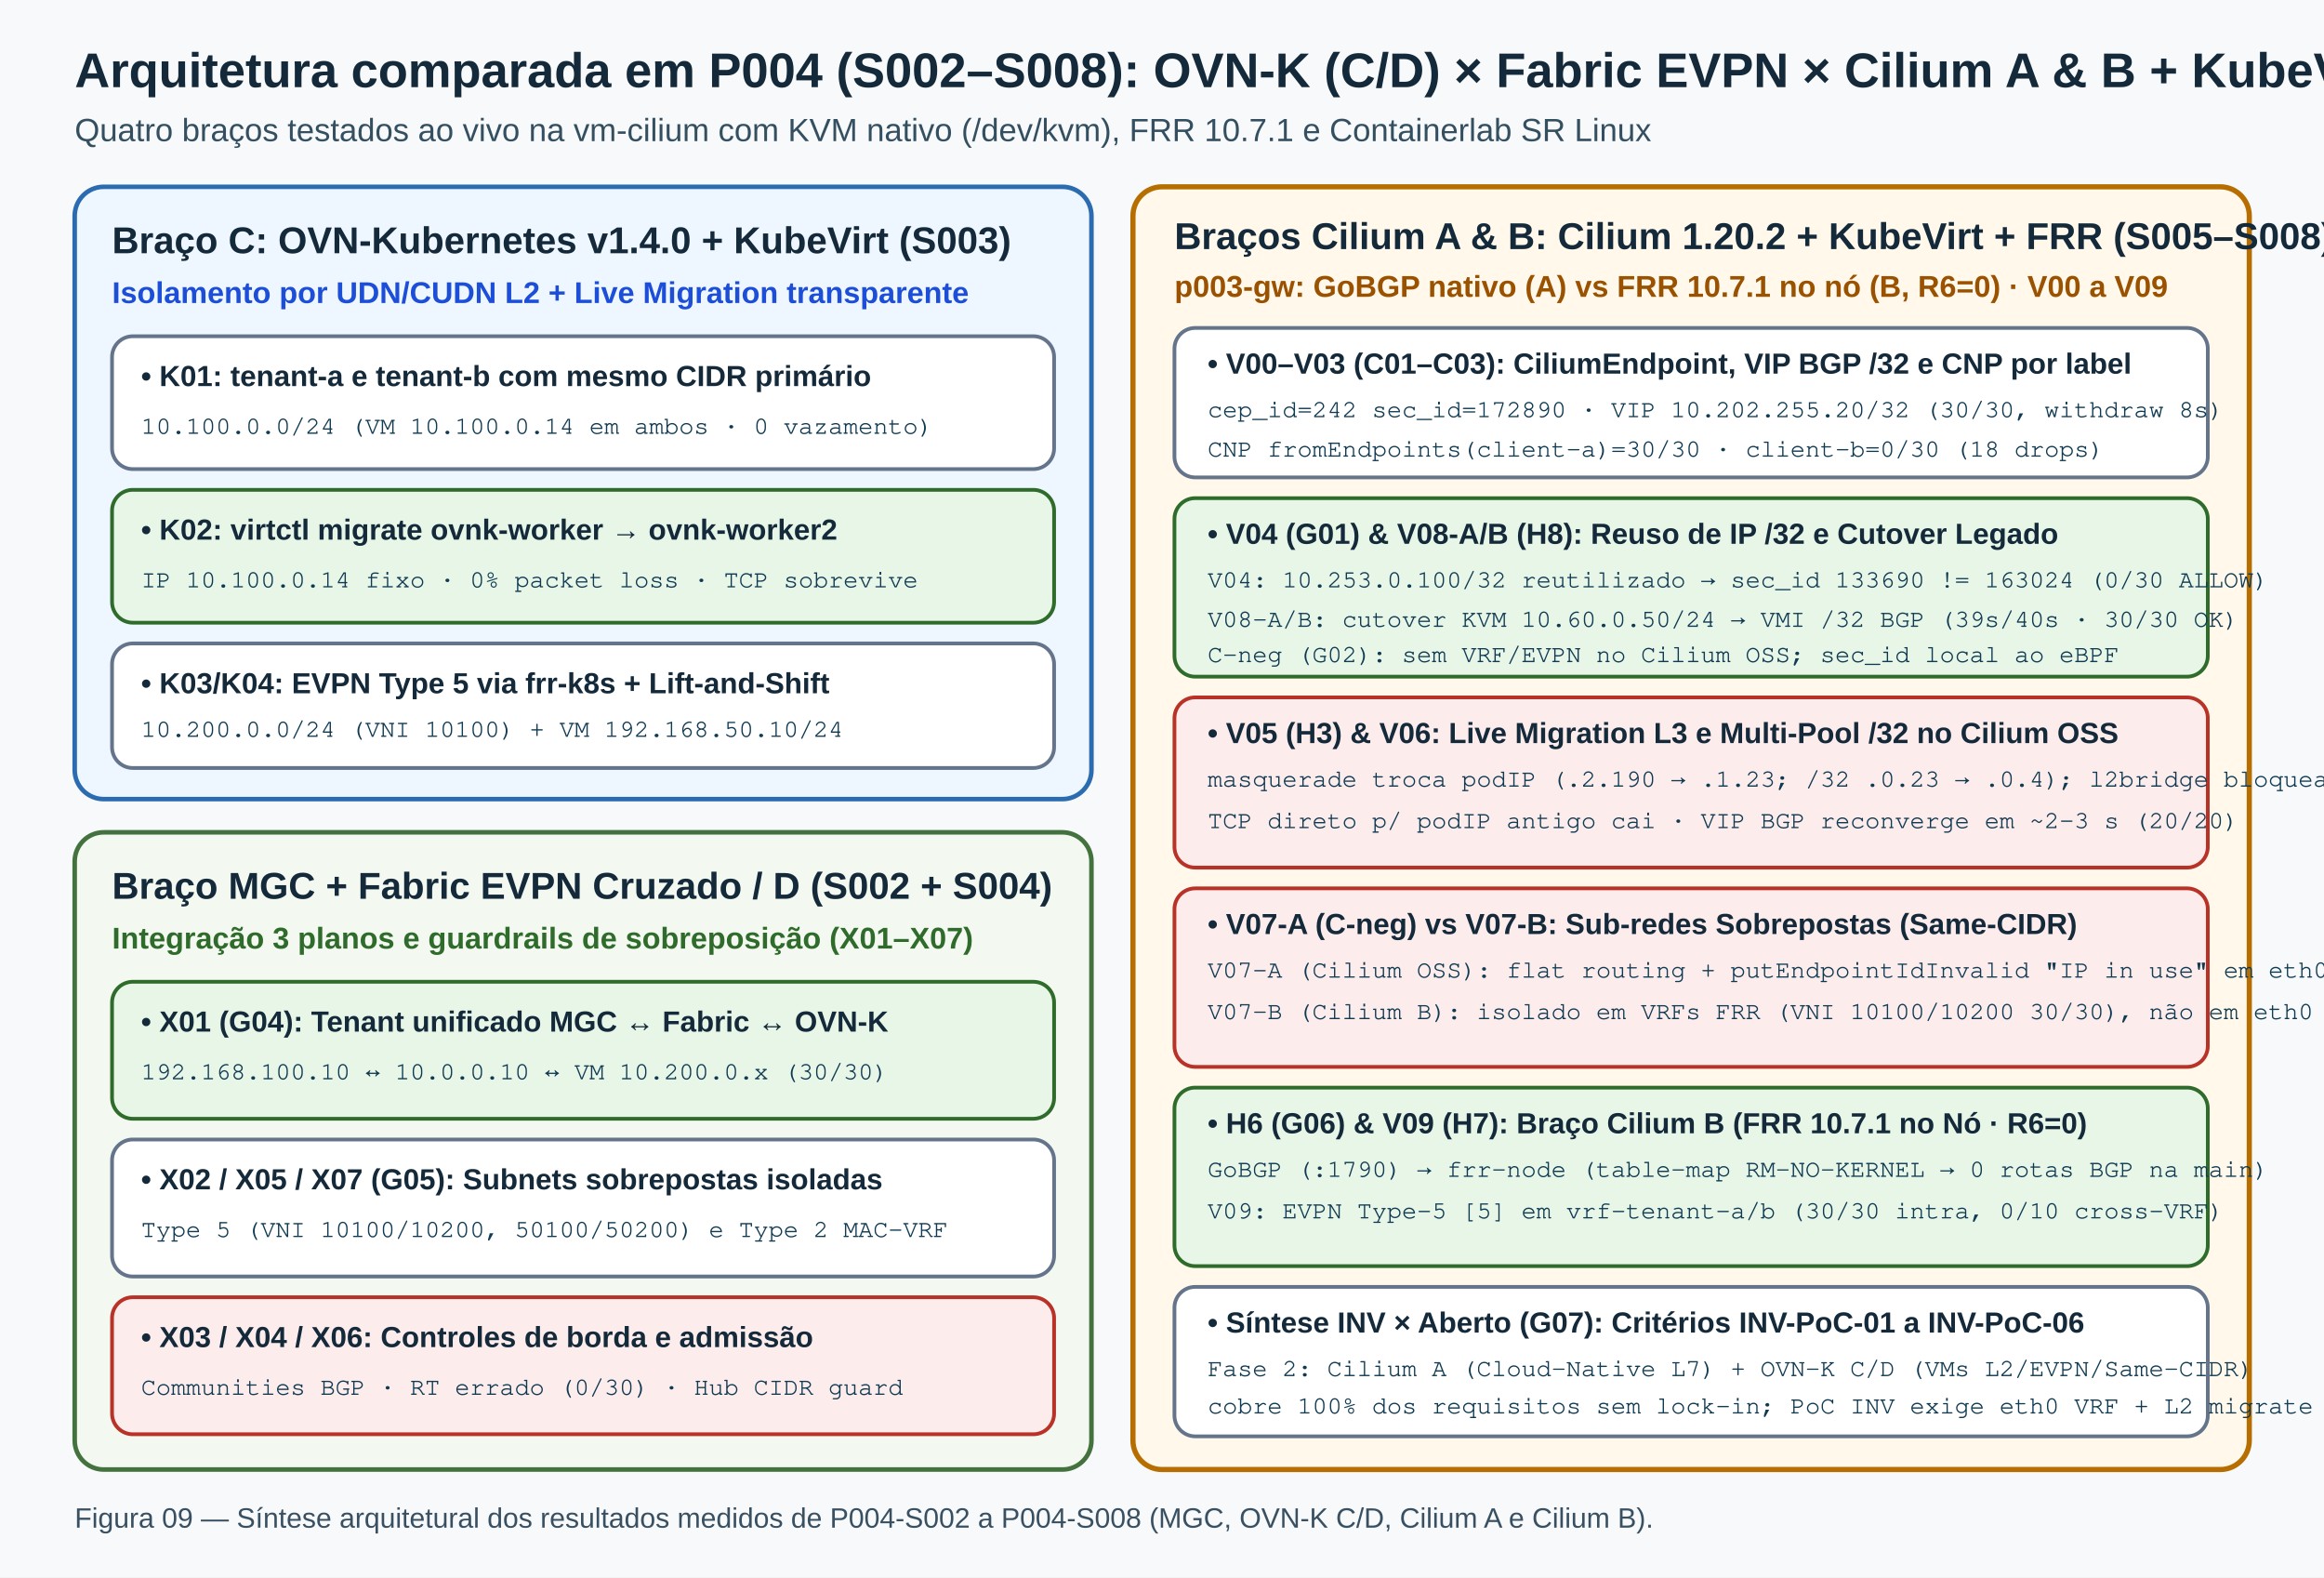
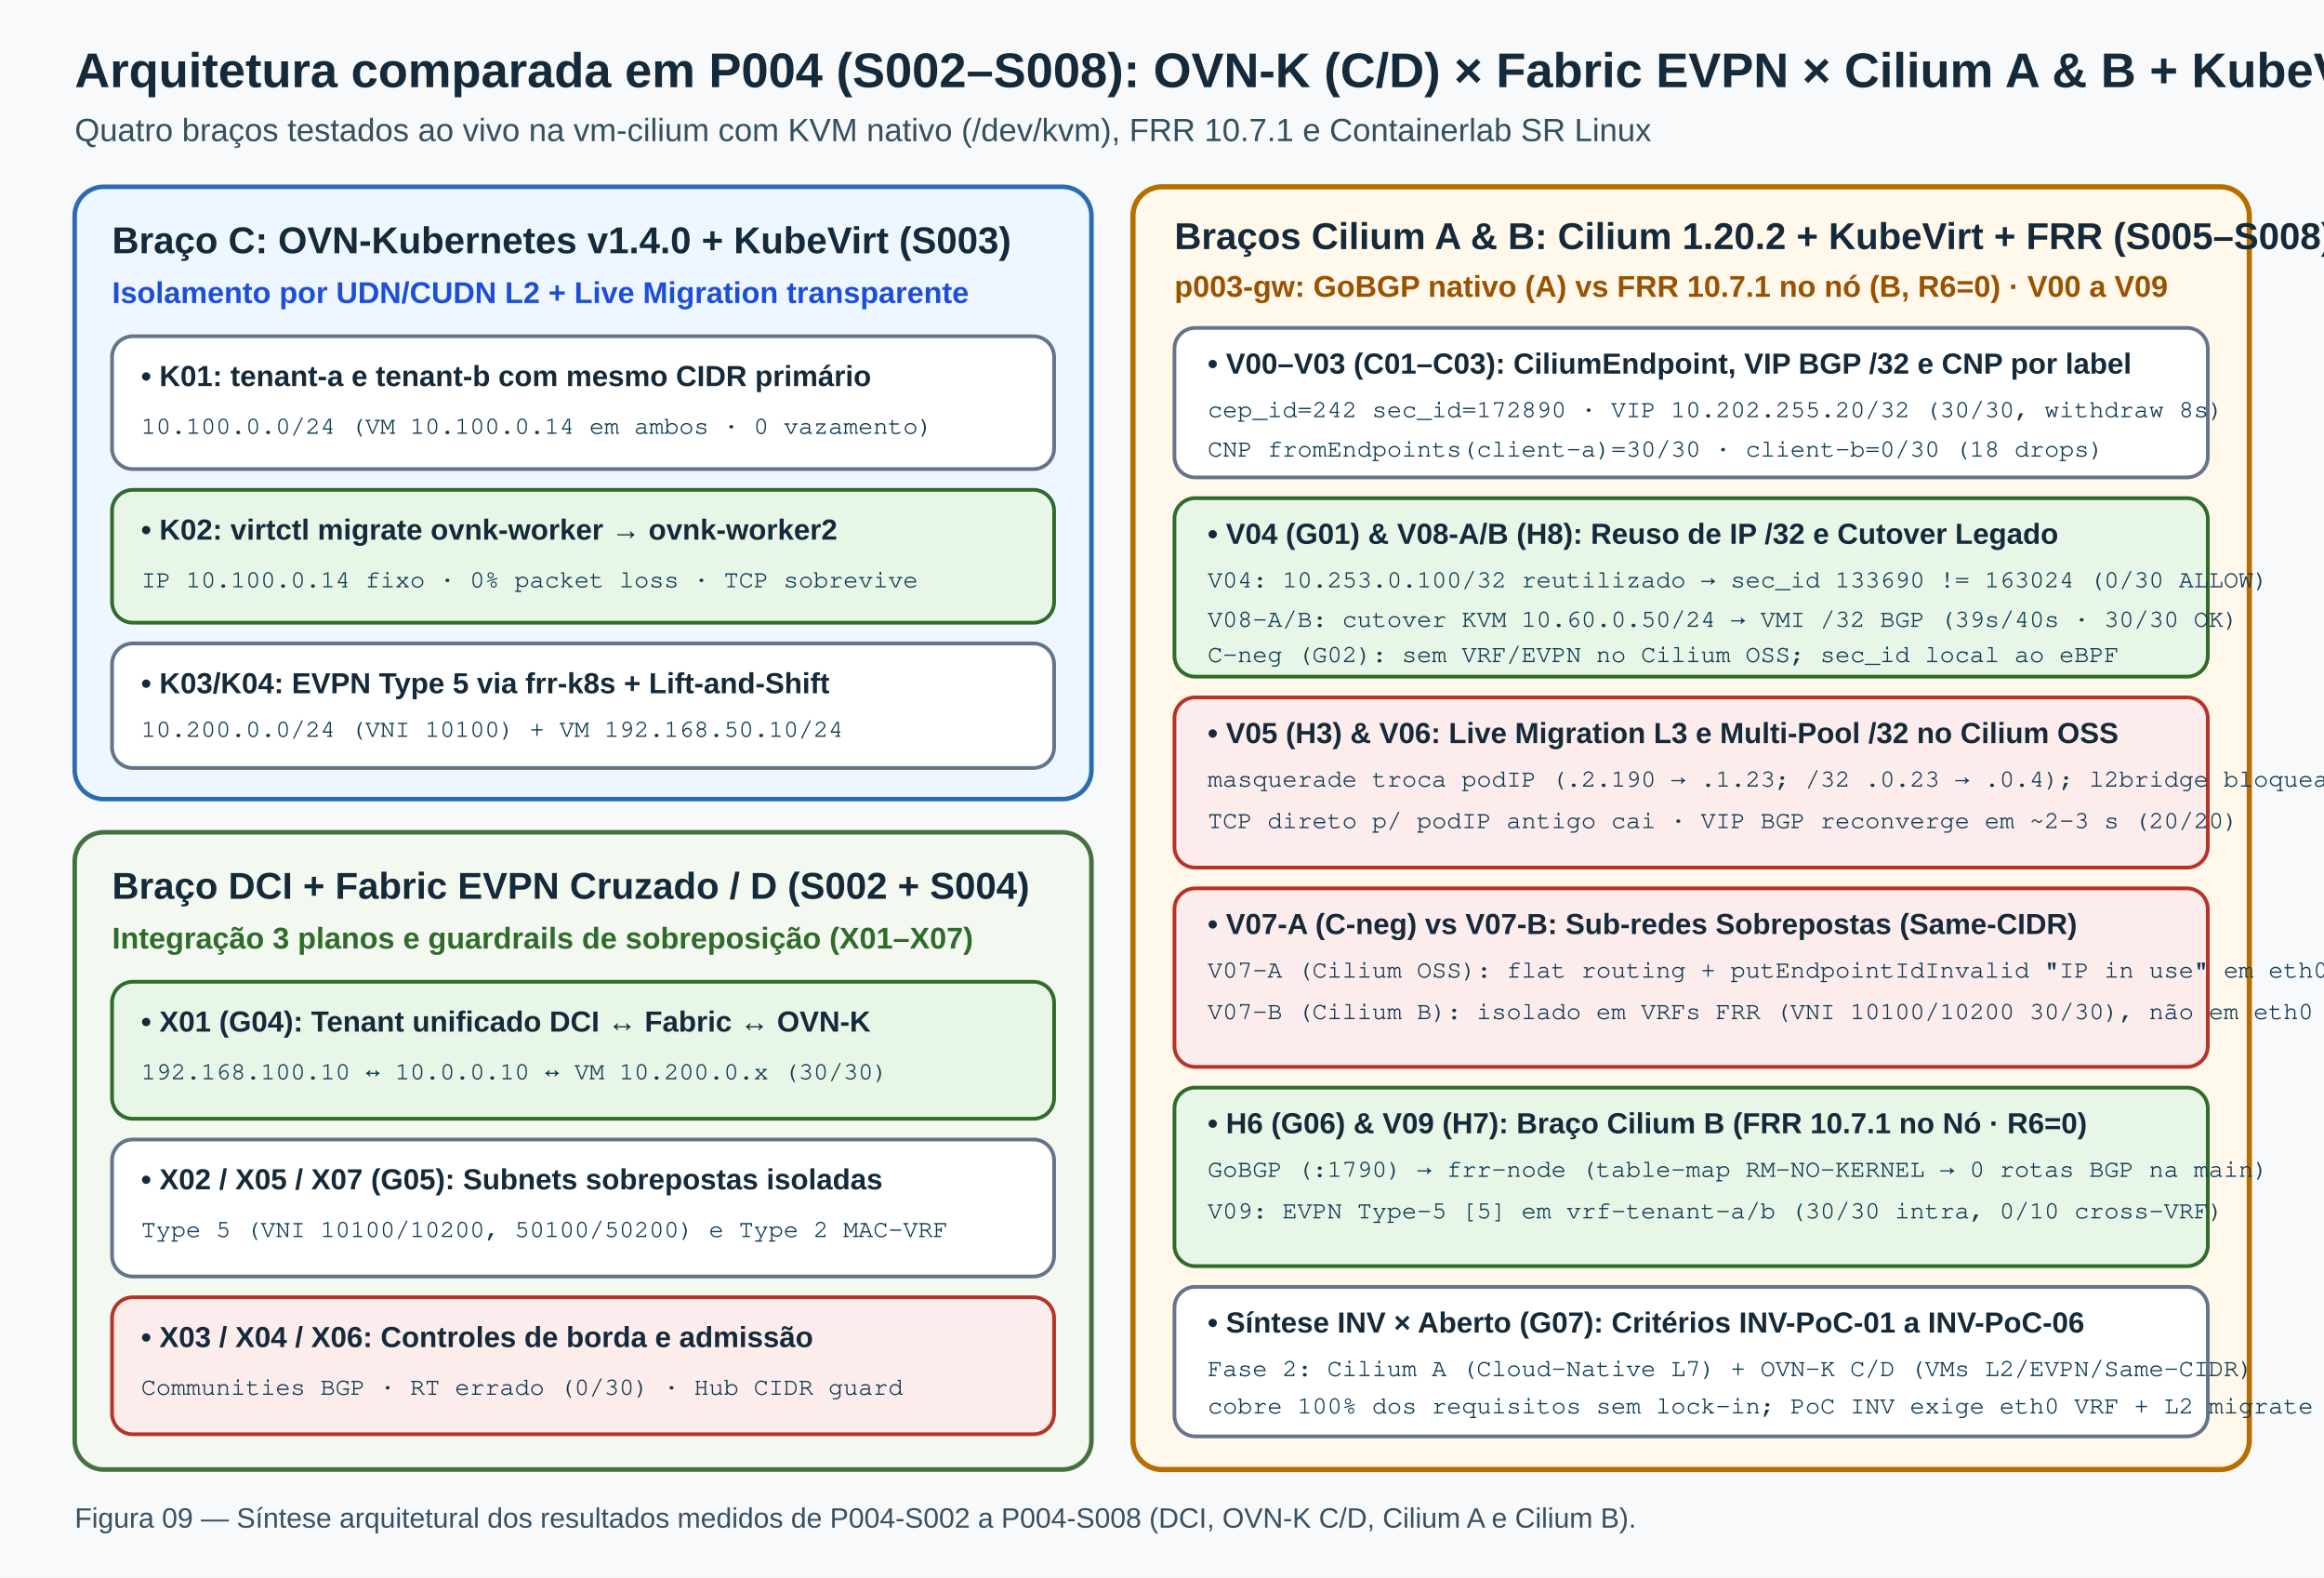
<svg xmlns="http://www.w3.org/2000/svg" viewBox="0 0 1120 760" role="img" aria-labelledby="title desc">
  <defs>
    <style>
      text { font-family: Arial, Helvetica, sans-serif; fill: #142a3a; }
      .title { font-size: 23.5px; font-weight: 700; }
      .subtitle { font-size: 15.5px; fill: #344f60; }
      .head { font-size: 18px; font-weight: 700; }
      .subhead { font-size: 14.5px; font-weight: 700; fill: #1d4ed8; }
      .subhead-green { font-size: 14.5px; font-weight: 700; fill: #2f6b2a; }
      .subhead-amber { font-size: 14.5px; font-weight: 700; fill: #9a5200; }
      .body { font-size: 14px; font-weight: 600; }
      .mono { font-family: Courier, monospace; font-size: 12px; fill: #0f3a52; }
      .small { font-size: 13.5px; fill: #385062; }
      .panel-ovnk { fill: #eef6ff; stroke: #2b6cb0; stroke-width: 2.2; }
      .panel-fabric { fill: #f3f8f1; stroke: #44723f; stroke-width: 2.2; }
      .panel-cilium { fill: #fff8eb; stroke: #b76e00; stroke-width: 2.5; }
      .box { fill: #ffffff; stroke: #64748b; stroke-width: 1.8; }
      .box-allow { fill: #e8f6e8; stroke: #2f6b2a; stroke-width: 1.8; }
      .box-deny { fill: #fdecec; stroke: #b83227; stroke-width: 1.8; }
    </style>
  </defs>
  <rect x="0" y="0" width="1120" height="760" fill="#f7f9fb" />
  <text x="36" y="42" class="title">Arquitetura comparada em P004 (S002–S008): OVN-K (C/D) × Fabric EVPN × Cilium A &amp; B + KubeVirt</text>
  <text x="36" y="68" class="subtitle">Quatro braços testados ao vivo na vm-cilium com KVM nativo (/dev/kvm), FRR 10.7.1 e Containerlab SR Linux</text>
  <rect x="36" y="90" width="490" height="295" rx="14" class="panel-ovnk" />
  <text x="54" y="122" class="head">Braço C: OVN-Kubernetes v1.4.0 + KubeVirt (S003)</text>
  <text x="54" y="146" class="subhead">Isolamento por UDN/CUDN L2 + Live Migration transparente</text>
  <rect x="54" y="162" width="454" height="64" rx="10" class="box" />
  <text x="68" y="186" class="body">• K01: tenant-a e tenant-b com mesmo CIDR primário</text>
  <text x="68" y="209" class="mono">10.100.0.0/24 (VM 10.100.0.14 em ambos · 0 vazamento)</text>
  <rect x="54" y="236" width="454" height="64" rx="10" class="box-allow" />
  <text x="68" y="260" class="body">• K02: virtctl migrate ovnk-worker → ovnk-worker2</text>
  <text x="68" y="283" class="mono">IP 10.100.0.14 fixo · 0% packet loss · TCP sobrevive</text>
  <rect x="54" y="310" width="454" height="60" rx="10" class="box" />
  <text x="68" y="334" class="body">• K03/K04: EVPN Type 5 via frr-k8s + Lift-and-Shift</text>
  <text x="68" y="355" class="mono">10.200.0.0/24 (VNI 10100) + VM 192.168.50.10/24</text>
  <rect x="36" y="401" width="490" height="307" rx="14" class="panel-fabric" />
-   <text x="54" y="433" class="head">Braço MGC + Fabric EVPN Cruzado / D (S002 + S004)</text>
+   <text x="54" y="433" class="head">Braço DCI + Fabric EVPN Cruzado / D (S002 + S004)</text>
  <text x="54" y="457" class="subhead-green">Integração 3 planos e guardrails de sobreposição (X01–X07)</text>
  <rect x="54" y="473" width="454" height="66" rx="10" class="box-allow" />
-   <text x="68" y="497" class="body">• X01 (G04): Tenant unificado MGC ↔ Fabric ↔ OVN-K</text>
+   <text x="68" y="497" class="body">• X01 (G04): Tenant unificado DCI ↔ Fabric ↔ OVN-K</text>
  <text x="68" y="520" class="mono">192.168.100.10 ↔ 10.0.0.10 ↔ VM 10.200.0.x (30/30)</text>
  <rect x="54" y="549" width="454" height="66" rx="10" class="box" />
  <text x="68" y="573" class="body">• X02 / X05 / X07 (G05): Subnets sobrepostas isoladas</text>
  <text x="68" y="596" class="mono">Type 5 (VNI 10100/10200, 50100/50200) e Type 2 MAC-VRF</text>
  <rect x="54" y="625" width="454" height="66" rx="10" class="box-deny" />
  <text x="68" y="649" class="body">• X03 / X04 / X06: Controles de borda e admissão</text>
  <text x="68" y="672" class="mono">Communities BGP · RT errado (0/30) · Hub CIDR guard</text>
  <rect x="546" y="90" width="538" height="618" rx="14" class="panel-cilium" />
  <text x="566" y="120" class="head">Braços Cilium A &amp; B: Cilium 1.20.2 + KubeVirt + FRR (S005–S008)</text>
  <text x="566" y="143" class="subhead-amber">p003-gw: GoBGP nativo (A) vs FRR 10.7.1 no nó (B, R6=0) · V00 a V09</text>
  <rect x="566" y="158" width="498" height="72" rx="10" class="box" />
  <text x="582" y="180" class="body">• V00–V03 (C01–C03): CiliumEndpoint, VIP BGP /32 e CNP por label</text>
  <text x="582" y="201" class="mono">cep_id=242 sec_id=172890 · VIP 10.202.255.20/32 (30/30, withdraw 8s)</text>
  <text x="582" y="220" class="mono">CNP fromEndpoints(client-a)=30/30 · client-b=0/30 (18 drops)</text>
  <rect x="566" y="240" width="498" height="86" rx="10" class="box-allow" />
  <text x="582" y="262" class="body">• V04 (G01) &amp; V08-A/B (H8): Reuso de IP /32 e Cutover Legado</text>
  <text x="582" y="283" class="mono">V04: 10.253.0.100/32 reutilizado → sec_id 133690 != 163024 (0/30 ALLOW)</text>
  <text x="582" y="302" class="mono">V08-A/B: cutover KVM 10.60.0.50/24 → VMI /32 BGP (39s/40s · 30/30 OK)</text>
  <text x="582" y="319" class="mono">C-neg (G02): sem VRF/EVPN no Cilium OSS; sec_id local ao eBPF</text>
  <rect x="566" y="336" width="498" height="82" rx="10" class="box-deny" />
  <text x="582" y="358" class="body">• V05 (H3) &amp; V06: Live Migration L3 e Multi-Pool /32 no Cilium OSS</text>
  <text x="582" y="379" class="mono">masquerade troca podIP (.2.190 → .1.23; /32 .0.23 → .0.4); l2bridge bloqueado</text>
  <text x="582" y="399" class="mono">TCP direto p/ podIP antigo cai · VIP BGP reconverge em ~2–3 s (20/20)</text>
  <rect x="566" y="428" width="498" height="86" rx="10" class="box-deny" />
  <text x="582" y="450" class="body">• V07-A (C-neg) vs V07-B: Sub-redes Sobrepostas (Same-CIDR)</text>
  <text x="582" y="471" class="mono">V07-A (Cilium OSS): flat routing + putEndpointIdInvalid "IP in use" em eth0</text>
  <text x="582" y="491" class="mono">V07-B (Cilium B): isolado em VRFs FRR (VNI 10100/10200 30/30), não em eth0</text>
  <rect x="566" y="524" width="498" height="86" rx="10" class="box-allow" />
  <text x="582" y="546" class="body">• H6 (G06) &amp; V09 (H7): Braço Cilium B (FRR 10.7.1 no Nó · R6=0)</text>
  <text x="582" y="567" class="mono">GoBGP (:1790) → frr-node (table-map RM-NO-KERNEL → 0 rotas BGP na main)</text>
  <text x="582" y="587" class="mono">V09: EVPN Type-5 [5] em vrf-tenant-a/b (30/30 intra, 0/10 cross-VRF)</text>
  <rect x="566" y="620" width="498" height="72" rx="10" class="box" />
  <text x="582" y="642" class="body">• Síntese INV × Aberto (G07): Critérios INV-PoC-01 a INV-PoC-06</text>
  <text x="582" y="663" class="mono">Fase 2: Cilium A (Cloud-Native L7) + OVN-K C/D (VMs L2/EVPN/Same-CIDR)</text>
  <text x="582" y="681" class="mono">cobre 100% dos requisitos sem lock-in; PoC INV exige eth0 VRF + L2 migrate</text>
-   <text x="36" y="736" class="small">Figura 09 — Síntese arquitetural dos resultados medidos de P004-S002 a P004-S008 (MGC, OVN-K C/D, Cilium A e Cilium B).</text>
+   <text x="36" y="736" class="small">Figura 09 — Síntese arquitetural dos resultados medidos de P004-S002 a P004-S008 (DCI, OVN-K C/D, Cilium A e Cilium B).</text>
</svg>
